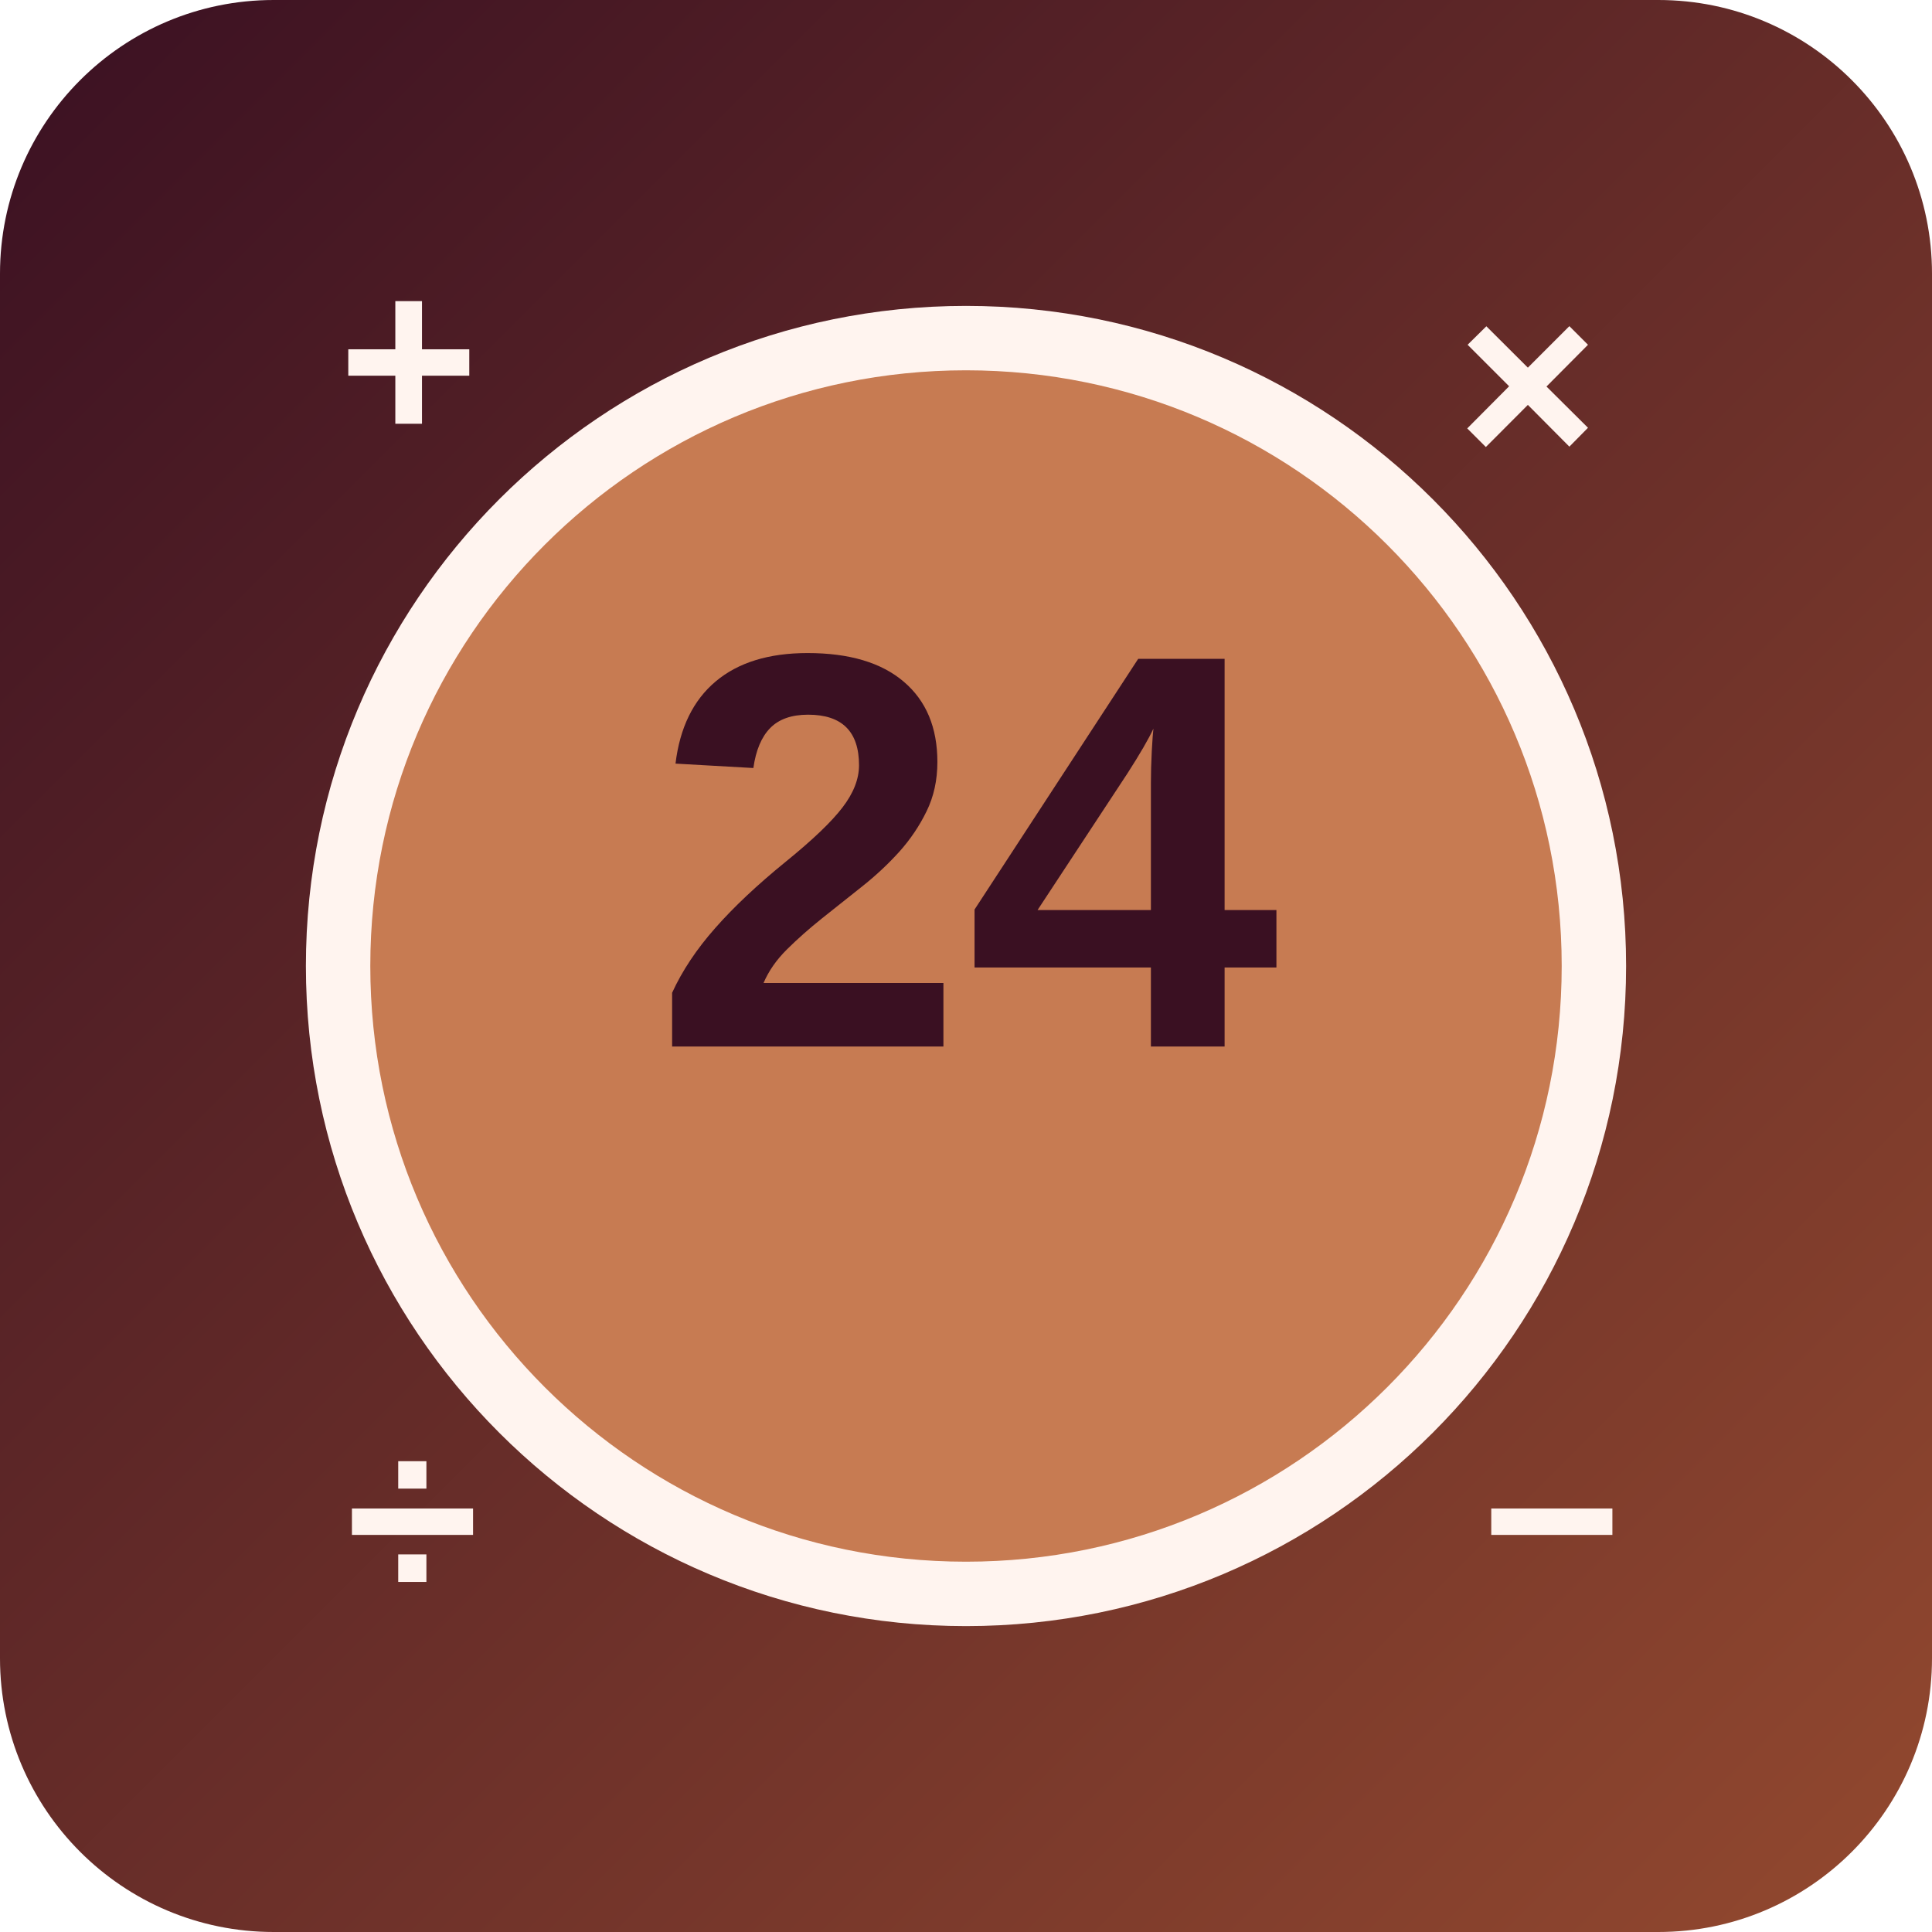
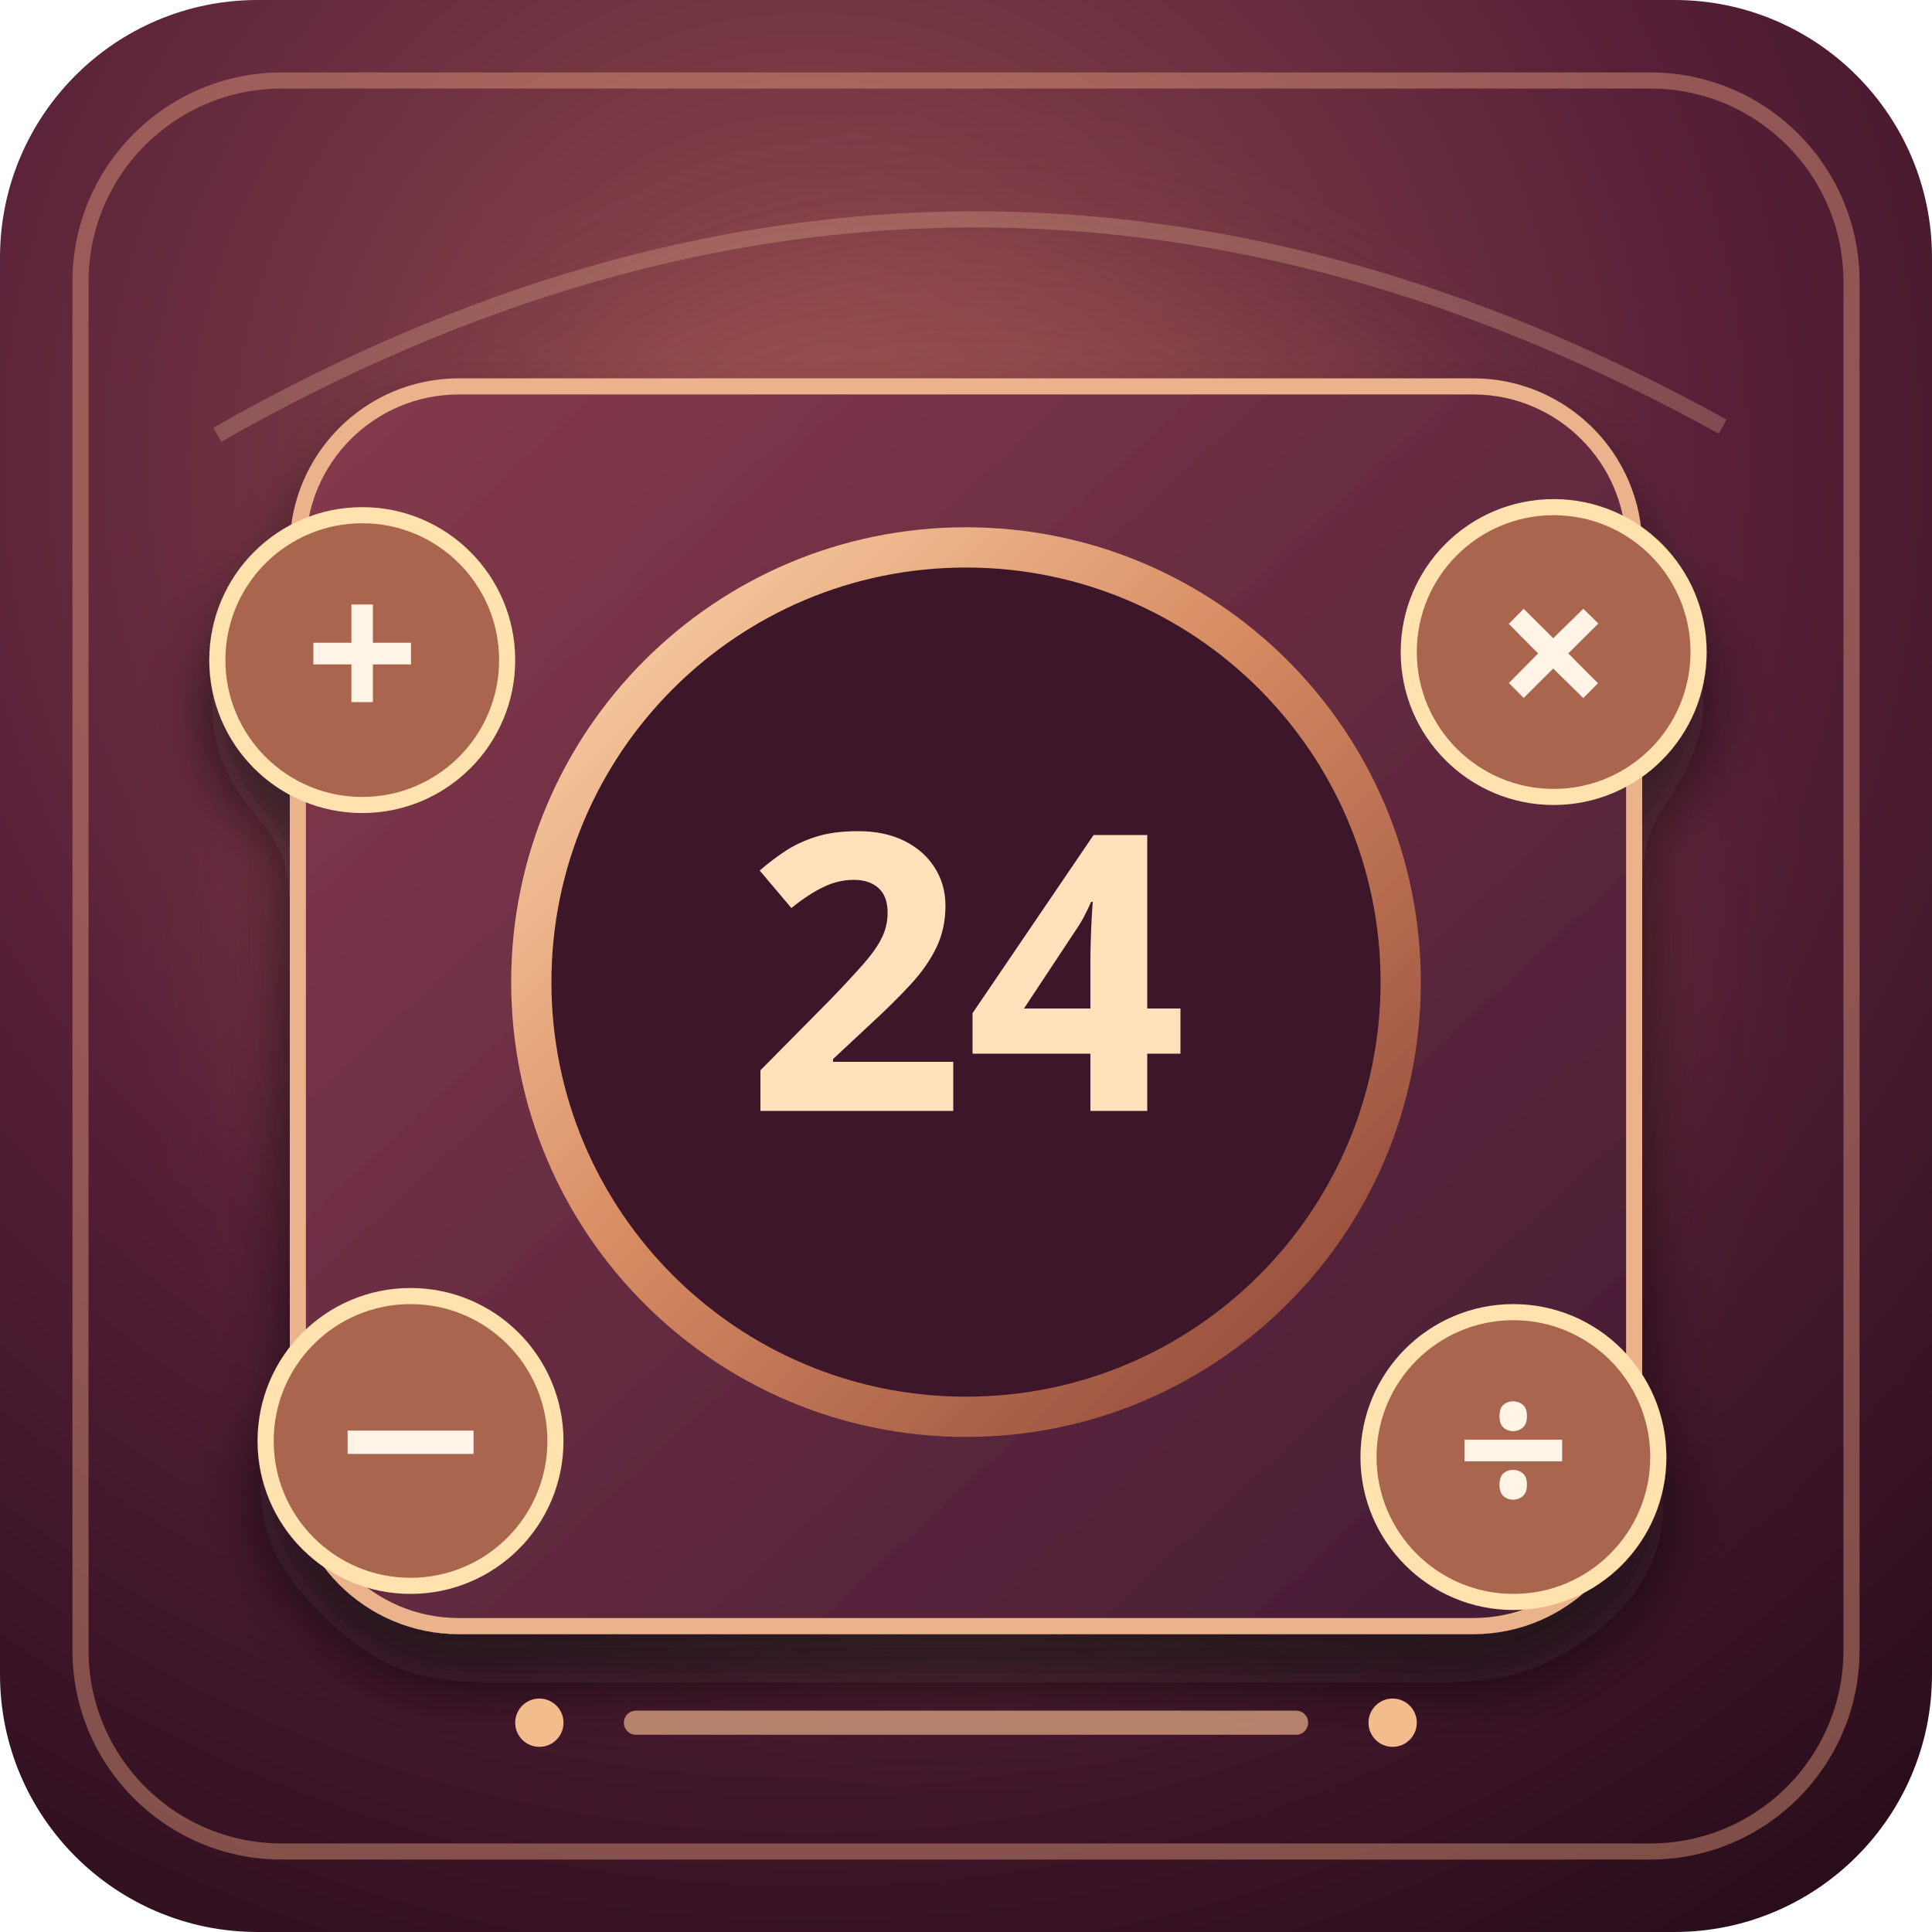
- <svg xmlns="http://www.w3.org/2000/svg" viewBox="0 0 240 240">
+ <svg xmlns="http://www.w3.org/2000/svg" viewBox="0 0 240 240" role="img" aria-label="Make The Number">
  <defs>
-     <linearGradient id="b" x2="1" y2="1">
-       <stop stop-color="#3A1022" />
-       <stop offset="1" stop-color="#93492F" />
+     <radialGradient id="bg" cx=".42" cy=".24" r=".94">
+       <stop stop-color="#904a4d" />
+       <stop offset=".5" stop-color="#572038" />
+       <stop offset="1" stop-color="#240b18" />
+     </radialGradient>
+     <linearGradient id="copper" x1="0" y1="0" x2="1" y2="1">
+       <stop stop-color="#ffdab0" />
+       <stop offset=".45" stop-color="#d88c63" />
+       <stop offset="1" stop-color="#884135" />
    </linearGradient>
+     <linearGradient id="panel" x1="0" y1="0" x2="1" y2="1">
+       <stop stop-color="#863a4d" />
+       <stop offset="1" stop-color="#431b33" />
+     </linearGradient>
+     <linearGradient id="light" x1="0" y1="0" x2="1" y2="1">
+       <stop stop-color="#ffeac5" />
+       <stop offset="1" stop-color="#a96854" />
+     </linearGradient>
+     <filter id="glow" x="-60%" y="-60%" width="220%" height="220%">
+       <feGaussianBlur stdDeviation="9" />
+     </filter>
+     <filter id="shadow" x="-30%" y="-30%" width="160%" height="170%">
+       <feDropShadow dx="0" dy="6" stdDeviation="4" flood-color="#190813" flood-opacity=".65" />
+     </filter>
  </defs>
-   <rect width="240" height="240" rx="34" fill="url(#b)" />
-   <circle cx="120" cy="120" r="78" fill="#C77B52" stroke="#FFF4EF" stroke-width="8" />
-   <text x="120" y="130" text-anchor="middle" font-family="Arial,sans-serif" font-size="70" font-weight="900" fill="#3A1022">24</text>
-   <g fill="#FFF4EF" font-family="Arial,sans-serif" font-size="30" font-weight="900">
-     <text x="42" y="55">+</text>
-     <text x="181" y="58">×</text>
-     <text x="43" y="199">÷</text>
-     <text x="184" y="199">−</text>
+   <rect width="240" height="240" rx="32" fill="url(#bg)" />
+   <circle cx="120" cy="118" r="86" fill="#cb7658" opacity=".19" filter="url(#glow)" />
+   <rect x="10" y="10" width="220" height="220" rx="25" fill="none" stroke="#e59f7d" stroke-opacity=".44" stroke-width="2" />
+   <path d="M27 54Q120 1 214 53" fill="none" stroke="#ffd5a6" stroke-opacity=".24" stroke-width="2" />
+   <g filter="url(#shadow)">
+     <g transform="translate(25 36)">
+       <rect x="12" y="12" width="166" height="154" rx="20" fill="url(#panel)" stroke="#eab38b" stroke-width="2" />
+       <circle cx="95" cy="86" r="54" fill="#3c1729" stroke="url(#copper)" stroke-width="5" />
+       <text x="95" y="102" fill="#ffe2bc" font-size="48" font-weight="900" text-anchor="middle" font-family="system-ui,sans-serif">24</text>
+       <g font-family="system-ui,sans-serif" font-weight="900" font-size="25" text-anchor="middle">
+         <circle cx="20" cy="46" r="18" fill="#aa654f" stroke="#ffe2ae" stroke-width="2" />
+         <text x="20" y="54" fill="#fff4e6">+</text>
+         <circle cx="168" cy="45" r="18" fill="#aa654f" stroke="#ffe2ae" stroke-width="2" />
+         <text x="168" y="54" fill="#fff4e6">×</text>
+         <circle cx="26" cy="143" r="18" fill="#aa654f" stroke="#ffe2ae" stroke-width="2" />
+         <text x="26" y="151" fill="#fff4e6">−</text>
+         <circle cx="163" cy="145" r="18" fill="#aa654f" stroke="#ffe2ae" stroke-width="2" />
+         <text x="163" y="153" fill="#fff4e6">÷</text>
+       </g>
+     </g>
  </g>
+   <path d="M79 214H161" stroke="#e8b08a" stroke-opacity=".7" stroke-width="3" stroke-linecap="round" />
+   <circle cx="67" cy="214" r="3" fill="#f3bc8d" />
+   <circle cx="173" cy="214" r="3" fill="#f3bc8d" />
</svg>
